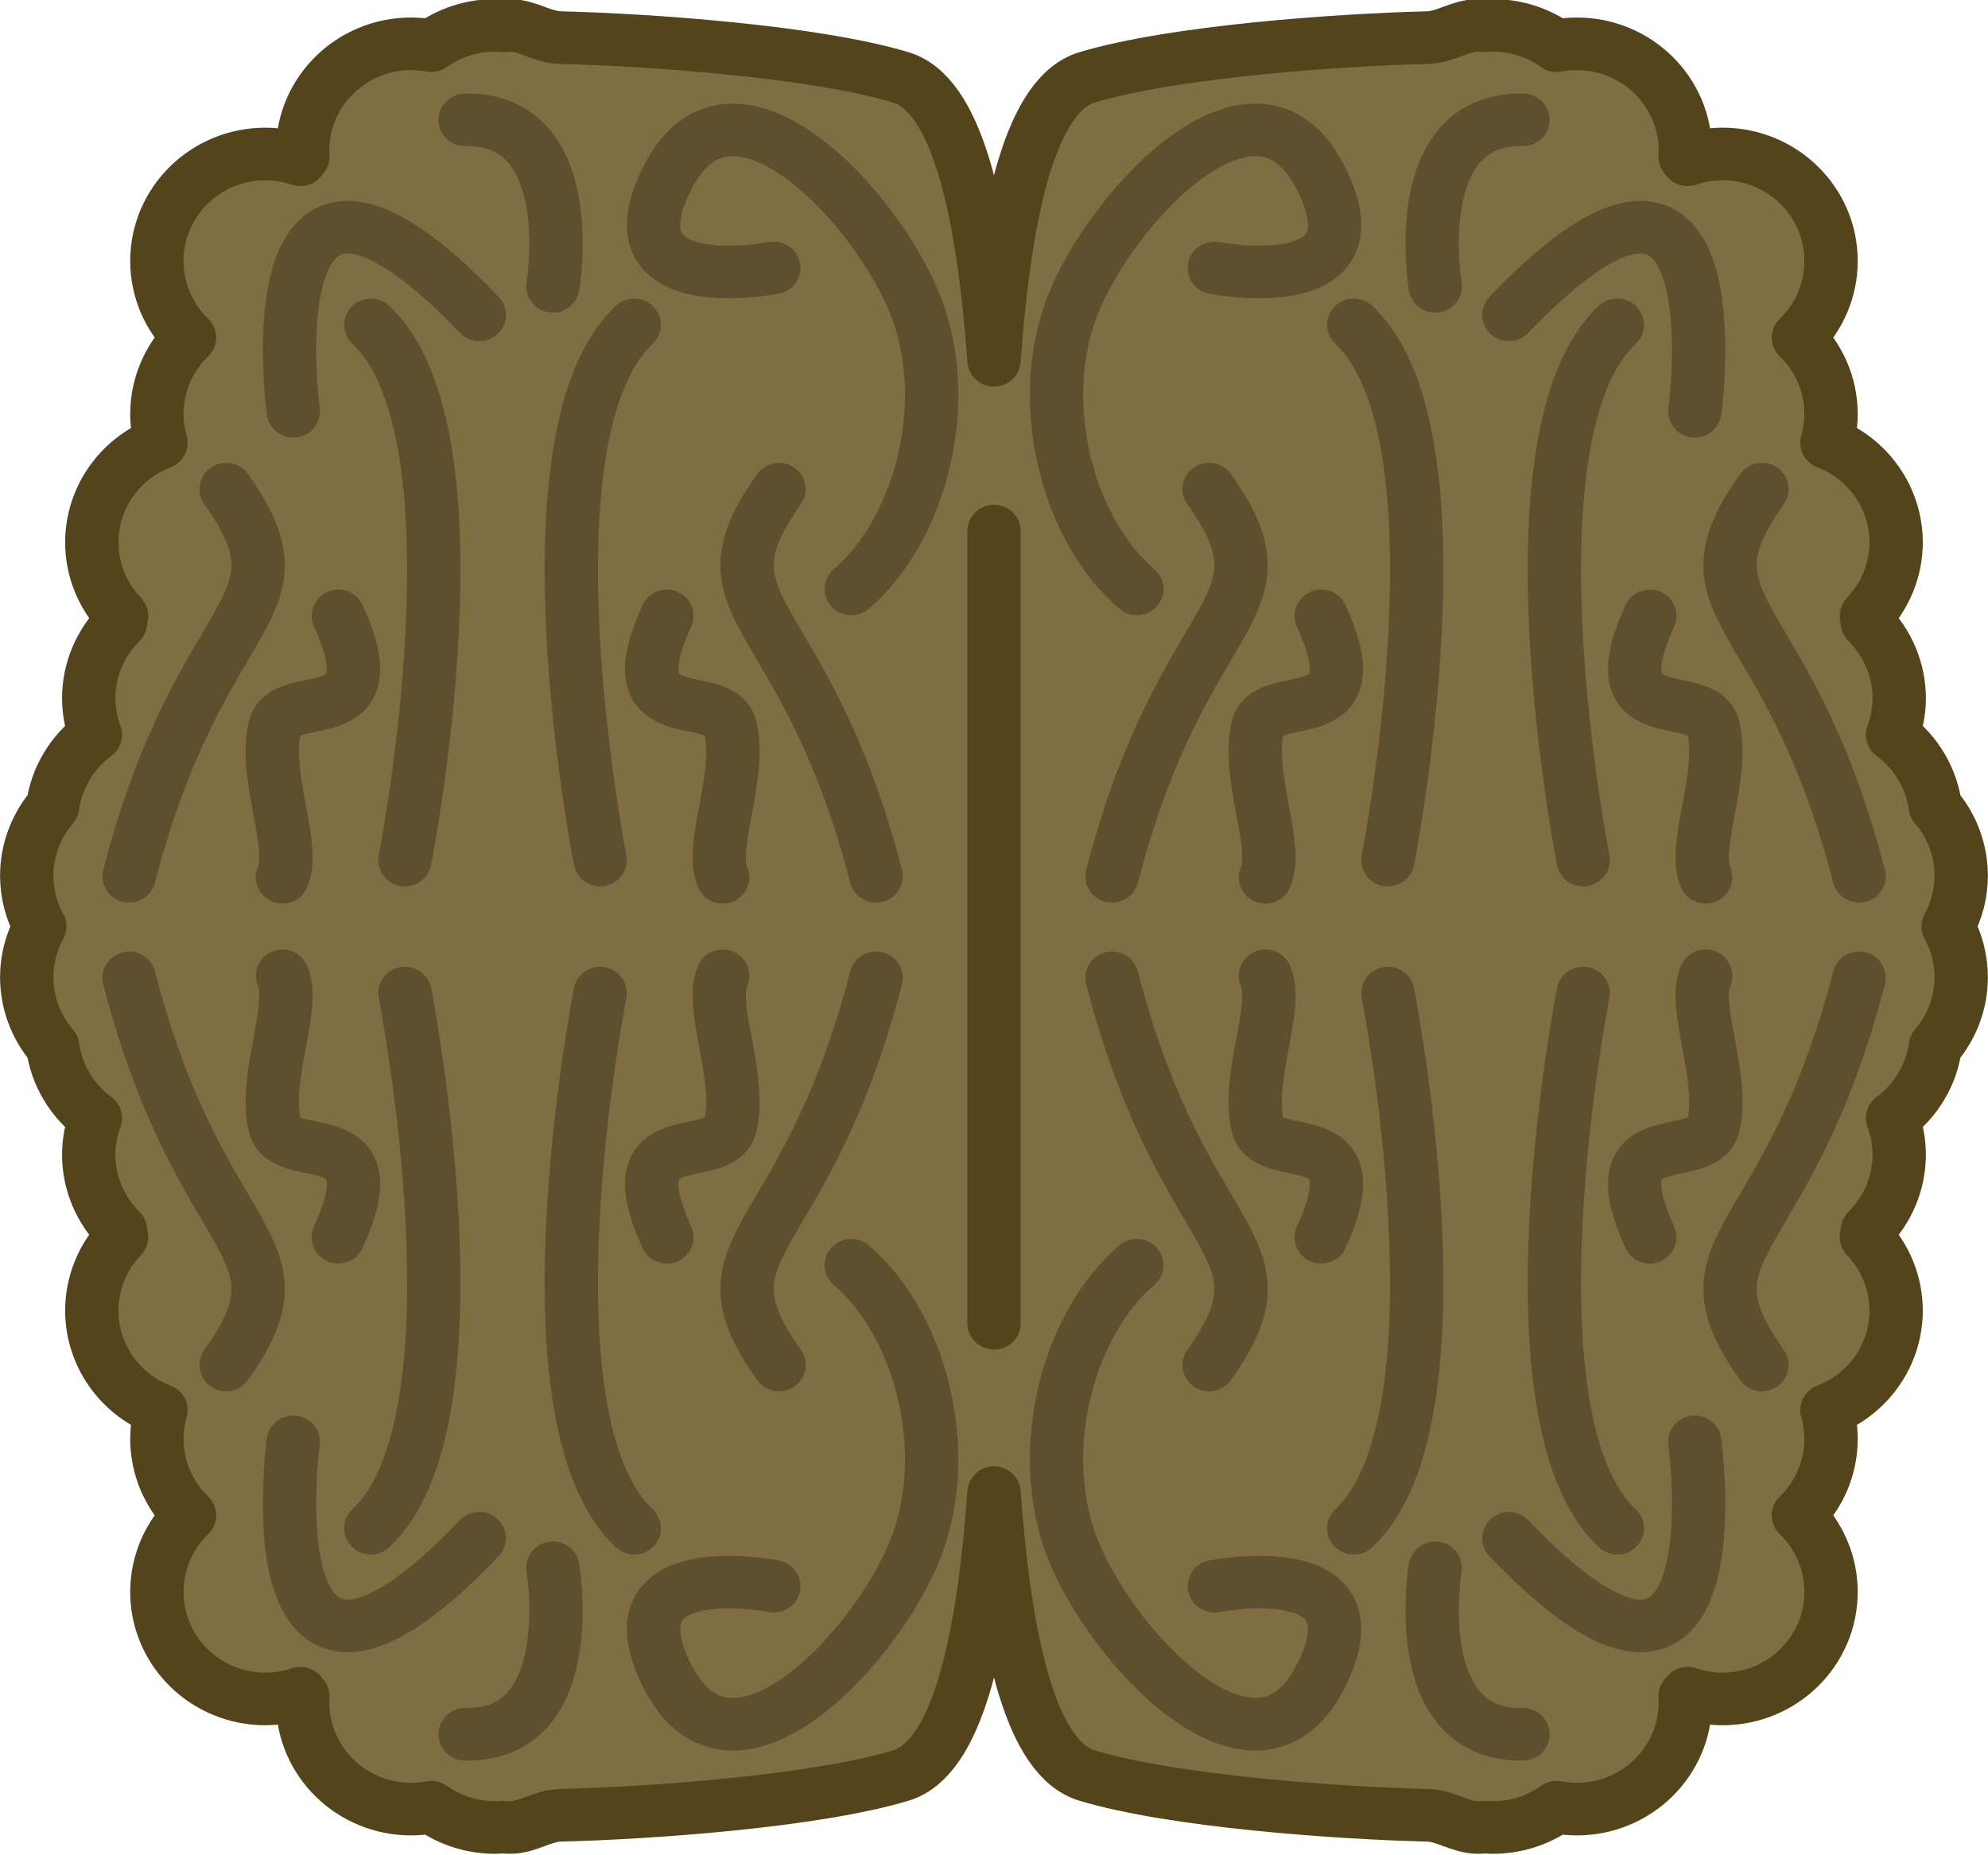
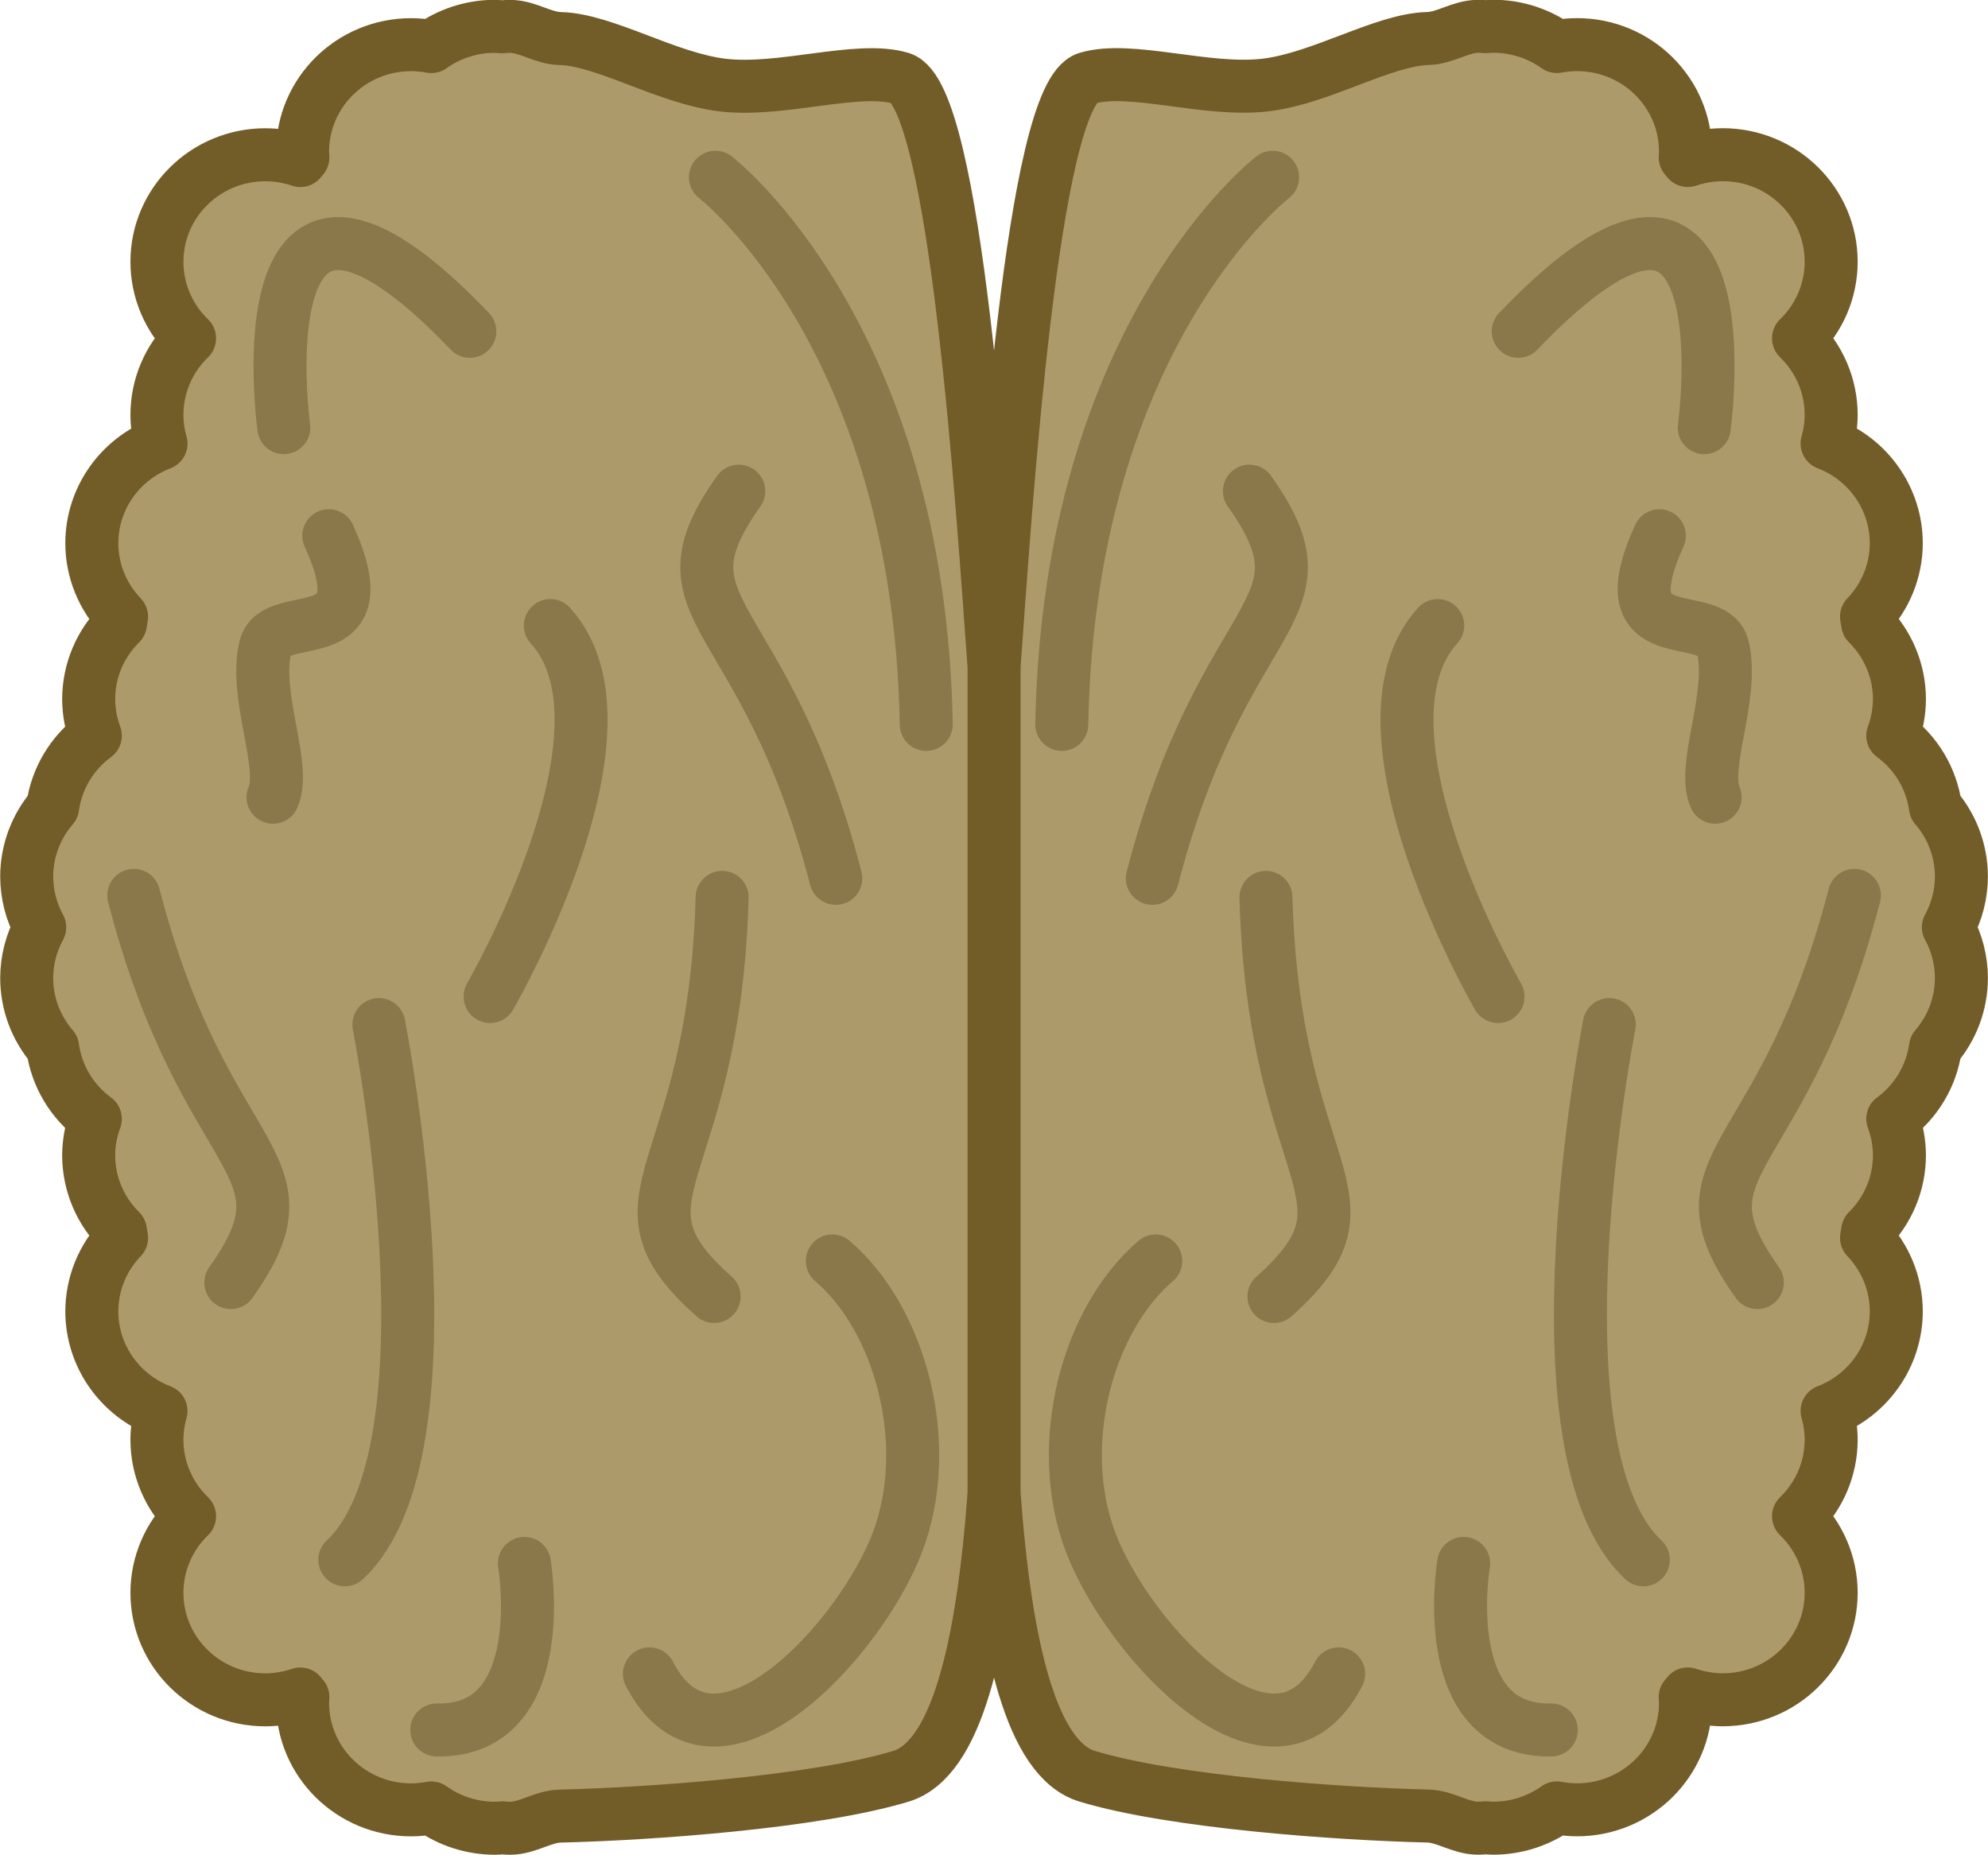
<svg xmlns="http://www.w3.org/2000/svg" width="75.014" height="69.986" version="1.1" viewBox="0 0 19.847 18.517">
-   <g transform="translate(.61035 -278.04)">
-     <g transform="matrix(1.028 0 0 1.0138 -.26042 -3.9683)" stroke-linecap="round" stroke-linejoin="round" stroke-width=".518">
-       <path d="m4.438 278.42a1.054 1.054 0 0 0 -0.59 0.2 1.054 1.054 0 0 0 -0.196 -0.019 1.054 1.054 0 0 0 -1.054 1.054 1.054 1.054 0 0 0 0.003 0.057 3.974 8.736 0 0 0 -0.025 0.031 1.054 1.054 0 0 0 -0.339 -0.057 1.054 1.054 0 0 0 -1.054 1.054 1.054 1.054 0 0 0 0.317 0.754 1.054 1.054 0 0 0 -0.317 0.753 1.054 1.054 0 0 0 0.04 0.283 1.054 1.054 0 0 0 -0.672 0.981 1.054 1.054 0 0 0 0.289 0.724 3.974 8.736 0 0 0 -0.011 0.068 1.054 1.054 0 0 0 -0.308 0.744 1.054 1.054 0 0 0 0.065 0.36 1.054 1.054 0 0 0 -0.415 0.704 1.054 1.054 0 0 0 -0.252 0.684 1.054 1.054 0 0 0 0.127 0.499 1.054 1.054 0 0 0 -0.127 0.499 1.054 1.054 0 0 0 0.252 0.684 1.054 1.054 0 0 0 0.415 0.704 1.054 1.054 0 0 0 -0.065 0.36 1.054 1.054 0 0 0 0.308 0.744 3.974 8.736 0 0 0 0.011 0.068 1.054 1.054 0 0 0 -0.289 0.724 1.054 1.054 0 0 0 0.672 0.981 1.054 1.054 0 0 0 -0.04 0.283 1.054 1.054 0 0 0 0.317 0.753 1.054 1.054 0 0 0 -0.317 0.754 1.054 1.054 0 0 0 1.054 1.054 1.054 1.054 0 0 0 0.339 -0.057 3.974 8.736 0 0 0 0.025 0.031 1.054 1.054 0 0 0 -0.003 0.057 1.054 1.054 0 0 0 1.054 1.054 1.054 1.054 0 0 0 0.196 -0.019 1.054 1.054 0 0 0 0.617 0.2 1.054 1.054 0 0 0 0.075 -4e-3c0.025 3e-3 0.05 4e-3 0.075 4e-3 0.169-6.7e-4 0.316-0.116 0.484-0.12 0.865-0.021 2.474-0.136 3.31-0.392 0.536-0.164 0.794-1.258 0.904-2.786 0.11 1.528 0.367 2.622 0.903 2.786 0.835 0.256 2.444 0.371 3.31 0.392 0.169 4e-3 0.316 0.119 0.484 0.12 0.025 0 0.05-2e-3 0.075-4e-3a1.054 1.054 0 0 0 0.075 4e-3 1.054 1.054 0 0 0 0.617 -0.2 1.054 1.054 0 0 0 0.196 0.019 1.054 1.054 0 0 0 1.054 -1.054 1.054 1.054 0 0 0 -0.003 -0.057 3.974 8.736 0 0 0 0.025 -0.031 1.054 1.054 0 0 0 0.339 0.057 1.054 1.054 0 0 0 1.054 -1.054 1.054 1.054 0 0 0 -0.317 -0.754 1.054 1.054 0 0 0 0.317 -0.753 1.054 1.054 0 0 0 -0.04 -0.283 1.054 1.054 0 0 0 0.672 -0.981 1.054 1.054 0 0 0 -0.289 -0.724 3.974 8.736 0 0 0 0.011 -0.068 1.054 1.054 0 0 0 0.308 -0.744 1.054 1.054 0 0 0 -0.065 -0.36 1.054 1.054 0 0 0 0.415 -0.704 1.054 1.054 0 0 0 0.252 -0.684 1.054 1.054 0 0 0 -0.127 -0.499 1.054 1.054 0 0 0 0.127 -0.499 1.054 1.054 0 0 0 -0.252 -0.684 1.054 1.054 0 0 0 -0.415 -0.704 1.054 1.054 0 0 0 0.065 -0.36 1.054 1.054 0 0 0 -0.308 -0.744 3.974 8.736 0 0 0 -0.011 -0.068 1.054 1.054 0 0 0 0.289 -0.724 1.054 1.054 0 0 0 -0.672 -0.981 1.054 1.054 0 0 0 0.04 -0.283 1.054 1.054 0 0 0 -0.317 -0.753 1.054 1.054 0 0 0 0.317 -0.754 1.054 1.054 0 0 0 -1.054 -1.054 1.054 1.054 0 0 0 -0.339 0.057 3.974 8.736 0 0 0 -0.025 -0.031 1.054 1.054 0 0 0 0.003 -0.057 1.054 1.054 0 0 0 -1.054 -1.054 1.054 1.054 0 0 0 -0.196 0.019 1.054 1.054 0 0 0 -0.617 -0.2 1.054 1.054 0 0 0 -0.075 4e-3c-0.025-3e-3 -0.05-4e-3 -0.075-4e-3 -0.169 6.8e-4 -0.316 0.116-0.484 0.12-0.865 0.021-2.474 0.136-3.31 0.392-0.536 0.164-0.794 1.258-0.903 2.786-0.11-1.528-0.368-2.622-0.904-2.786-0.835-0.256-2.444-0.371-3.31-0.392-0.169-4e-3 -0.316-0.119-0.484-0.12-0.025 0-0.05 1e-3 -0.075 4e-3a1.054 1.054 0 0 0 -0.075 -4e-3 1.054 1.054 0 0 0 -0.027 0z" fill="#806e43" fill-opacity=".996" stroke="#54441c" />
-       <path d="m0.913 287.8c0.692 2.711 1.796 2.596 0.943 3.813" fill="none" stroke="#5e502f" />
-       <path d="m3.592 287.95s0.813 4.187-0.331 5.271" fill="none" stroke="#5e502f" />
-       <path d="m2.403 287.78c0.135 0.301-0.188 0.996-0.075 1.476 0.096 0.409 1.144-0.075 0.617 1.099" fill="none" stroke="#5e502f" />
-       <path d="m8.168 287.8c-0.692 2.711-1.796 2.596-0.943 3.813" fill="none" stroke="#5e502f" />
-       <path d="m5.488 287.95s-0.813 4.187 0.331 5.271" fill="none" stroke="#5e502f" />
-       <path d="m6.678 287.78c-0.135 0.301 0.188 0.996 0.075 1.476-0.096 0.409-1.144-0.075-0.617 1.099" fill="none" stroke="#5e502f" />
-       <path d="m7.927 290.63c0.662 0.572 0.993 1.807 0.632 2.771-0.361 0.964-1.776 2.53-2.409 1.295-0.632-1.235 1.024-0.904 1.024-0.904" fill="none" stroke="#5e502f" />
-       <path d="m2.508 292.37s-0.452 3.344 1.806 0.949" fill="none" stroke="#5e502f" />
-       <path d="m5.029 293.61s0.277 1.661-0.852 1.64" fill="none" stroke="#5e502f" />
-       <path d="m17.714 287.8c-0.692 2.711-1.796 2.596-0.943 3.813" fill="none" stroke="#5e502f" />
-       <path d="m15.035 287.95s-0.813 4.187 0.331 5.271" fill="none" stroke="#5e502f" />
-       <path d="m16.224 287.78c-0.135 0.301 0.188 0.996 0.075 1.476-0.096 0.409-1.144-0.075-0.617 1.099" fill="none" stroke="#5e502f" />
-       <path d="m10.459 287.8c0.692 2.711 1.796 2.596 0.943 3.813" fill="none" stroke="#5e502f" />
-       <path d="m13.138 287.95s0.813 4.187-0.331 5.271" fill="none" stroke="#5e502f" />
-       <path d="m11.949 287.78c0.135 0.301-0.188 0.996-0.075 1.476 0.096 0.409 1.144-0.075 0.617 1.099" fill="none" stroke="#5e502f" />
-       <path d="m10.7 290.63c-0.662 0.572-0.993 1.807-0.632 2.771 0.361 0.964 1.776 2.53 2.409 1.295 0.632-1.235-1.024-0.904-1.024-0.904" fill="none" stroke="#5e502f" />
-       <path d="m16.119 292.37s0.452 3.344-1.806 0.949" fill="none" stroke="#5e502f" />
-       <path d="m13.598 293.61s-0.277 1.661 0.852 1.64" fill="none" stroke="#5e502f" />
-       <path d="m0.913 286.8c0.692-2.711 1.796-2.596 0.943-3.813" fill="none" stroke="#5e502f" />
-       <path d="m3.592 286.64s0.813-4.187-0.331-5.271" fill="none" stroke="#5e502f" />
-       <path d="m2.403 286.81c0.135-0.301-0.188-0.996-0.075-1.476 0.096-0.409 1.144 0.075 0.617-1.099" fill="none" stroke="#5e502f" />
-       <path d="m8.168 286.8c-0.692-2.711-1.796-2.596-0.943-3.813" fill="none" stroke="#5e502f" />
-       <path d="m5.488 286.64s-0.813-4.187 0.331-5.271" fill="none" stroke="#5e502f" />
-       <path d="m6.678 286.81c-0.135-0.301 0.188-0.996 0.075-1.476-0.096-0.409-1.144 0.075-0.617-1.099" fill="none" stroke="#5e502f" />
-       <path d="m7.927 283.97c0.662-0.572 0.993-1.807 0.632-2.771-0.361-0.964-1.776-2.53-2.409-1.295-0.632 1.235 1.024 0.904 1.024 0.904" fill="none" stroke="#5e502f" />
-       <path d="m2.508 282.22s-0.452-3.344 1.806-0.949" fill="none" stroke="#5e502f" />
-       <path d="m5.029 280.99s0.277-1.661-0.852-1.64" fill="none" stroke="#5e502f" />
-       <path d="m17.714 286.8c-0.692-2.711-1.796-2.596-0.943-3.813" fill="none" stroke="#5e502f" />
-       <path d="m15.035 286.64s-0.813-4.187 0.331-5.271" fill="none" stroke="#5e502f" />
-       <path d="m16.224 286.81c-0.135-0.301 0.188-0.996 0.075-1.476-0.096-0.409-1.144 0.075-0.617-1.099" fill="none" stroke="#5e502f" />
-       <path d="m10.459 286.8c0.692-2.711 1.796-2.596 0.943-3.813" fill="none" stroke="#5e502f" />
-       <path d="m13.138 286.64s0.813-4.187-0.331-5.271" fill="none" stroke="#5e502f" />
-       <path d="m11.949 286.81c0.135-0.301-0.188-0.996-0.075-1.476 0.096-0.409 1.144 0.075 0.617-1.099" fill="none" stroke="#5e502f" />
-       <path d="m10.7 283.97c-0.662-0.572-0.993-1.807-0.632-2.771 0.361-0.964 1.776-2.53 2.409-1.295 0.632 1.235-1.024 0.904-1.024 0.904" fill="none" stroke="#5e502f" />
-       <path d="m16.119 282.22s0.452-3.344-1.806-0.949" fill="none" stroke="#5e502f" />
-       <path d="m13.598 280.99s-0.277-1.661 0.852-1.64" fill="none" stroke="#5e502f" />
-       <path d="m9.313 283.4v7.802" fill="none" stroke="#54441c" />
-     </g>
+   <g transform="translate(.61035 -278.04)" stroke-linecap="round" stroke-linejoin="round">
+     <path transform="matrix(.26458 0 0 .26458 -.61035 278.04)" d="m18.566 0.994c-0.825 0.023-1.624 0.286-2.293 0.764-0.251-0.048-0.506-0.072-0.762-0.072-2.26 4.157e-4 -4.093 1.809-4.094 4.039 0.002 0.072 0.006 0.145 0.012 0.217-0.033 0.039-0.065 0.078-0.098 0.117-0.424-0.144-0.87-0.217-1.318-0.219-2.26 4.157e-4 -4.091 1.809-4.092 4.039 3.207e-4 1.087 0.444 2.129 1.232 2.889-0.787 0.759-1.231 1.799-1.232 2.885 0.001 0.367 0.053 0.733 0.154 1.086-1.572 0.603-2.61 2.095-2.611 3.76 0.001 1.032 0.404 2.024 1.123 2.773-0.015 0.087-0.029 0.174-0.043 0.262-0.766 0.757-1.198 1.782-1.199 2.852 0.002 0.47 0.087 0.938 0.252 1.379-0.883 0.648-1.463 1.619-1.611 2.695-0.632 0.731-0.979 1.66-0.979 2.621 0.002 0.668 0.17 1.325 0.492 1.912-0.322 0.587-0.49 1.246-0.492 1.914-1.034e-4 0.961 0.347 1.89 0.979 2.621 0.148 1.076 0.728 2.047 1.611 2.695-0.165 0.441-0.25 0.907-0.252 1.377 0.001 1.069 0.433 2.095 1.199 2.852 0.014 0.087 0.028 0.174 0.043 0.262-0.719 0.749-1.122 1.743-1.123 2.775 0.002 1.665 1.039 3.157 2.611 3.76-0.101 0.353-0.153 0.719-0.154 1.086 0.002 1.086 0.445 2.126 1.232 2.885-0.788 0.76-1.232 1.801-1.232 2.889 4.381e-4 2.231 1.831 4.039 4.092 4.039 0.448-0.001 0.894-0.077 1.318-0.221 0.032 0.039 0.065 0.08 0.098 0.119-0.006 0.072-0.01 0.143-0.012 0.215 4.38e-4 2.231 1.833 4.039 4.094 4.039 0.256-5.29e-4 0.511-0.027 0.762-0.072 0.697 0.497 1.536 0.765 2.397 0.766 0.098-0.002 0.196-0.008 0.293-0.016 0.097 0.011 0.195 0.016 0.293 0.016 0.655-0.003 1.226-0.443 1.881-0.459 3.362-0.08 9.614-0.521 12.859-1.502 2.084-0.63 3.085-4.818 3.512-10.674v-31.197c-0.427-5.856-1.428-21.577-3.512-22.207-1.623-0.491-4.511 0.525-6.744 0.254-2.105-0.256-4.434-1.714-6.115-1.754-0.655-0.015-1.226-0.456-1.881-0.459-0.098 0-0.196 0.003-0.293 0.016-0.097-0.008-0.195-0.016-0.293-0.016-0.034-4.1574e-4 -0.069-4.1574e-4 -0.104 0zm37.195 0c-0.655 0.003-1.226 0.444-1.881 0.459-1.681 0.04-4.01 1.498-6.115 1.754-2.233 0.271-5.121-0.745-6.744-0.254-2.084 0.63-3.085 16.351-3.512 22.207v31.197c0.427 5.856 1.428 10.044 3.512 10.674 3.245 0.981 9.497 1.422 12.859 1.502 0.655 0.016 1.226 0.456 1.881 0.459 0.098 0 0.196-0.004 0.293-0.016 0.097 0.008 0.195 0.014 0.293 0.016 0.86-1.89e-4 1.699-0.269 2.397-0.766 0.251 0.046 0.506 0.072 0.762 0.072 2.26-4.16e-4 4.093-1.809 4.094-4.039-0.002-0.072-0.006-0.143-0.012-0.215 0.033-0.039 0.065-0.08 0.098-0.119 0.424 0.144 0.87 0.219 1.318 0.221 2.26-4.15e-4 4.091-1.809 4.092-4.039-3.21e-4 -1.087-0.444-2.129-1.232-2.889 0.787-0.759 1.231-1.799 1.232-2.885-0.001-0.367-0.053-0.733-0.154-1.086 1.572-0.603 2.61-2.095 2.611-3.76-0.001-1.032-0.404-2.026-1.123-2.775 0.015-0.087 0.029-0.174 0.043-0.262 0.766-0.757 1.198-1.782 1.199-2.852-0.002-0.47-0.087-0.936-0.252-1.377 0.883-0.648 1.463-1.619 1.611-2.695 0.632-0.731 0.979-1.66 0.979-2.621-0.002-0.668-0.17-1.327-0.492-1.914 0.322-0.587 0.49-1.244 0.492-1.912 9.4e-5 -0.961-0.347-1.89-0.979-2.621-0.148-1.076-0.728-2.047-1.611-2.695 0.165-0.441 0.25-0.909 0.252-1.379-0.001-1.069-0.433-2.095-1.199-2.852-0.014-0.087-0.028-0.174-0.043-0.262 0.719-0.749 1.122-1.741 1.123-2.773-0.002-1.665-1.039-3.157-2.611-3.76 0.101-0.353 0.153-0.719 0.154-1.086-0.002-1.086-0.445-2.126-1.232-2.885 0.788-0.76 1.232-1.801 1.232-2.889-4.38e-4 -2.231-1.831-4.039-4.092-4.039-0.448 0.002-0.894 0.075-1.318 0.219-0.032-0.039-0.065-0.078-0.098-0.117 0.006-0.072 0.01-0.145 0.012-0.217-4.38e-4 -2.231-1.833-4.039-4.094-4.039-0.256 3.779e-4 -0.511 0.025-0.762 0.072-0.669-0.478-1.468-0.741-2.293-0.764-0.034-4.1574e-4 -0.069-4.1574e-4 -0.104 0-0.098 0-0.196 0.008-0.293 0.016-0.097-0.012-0.195-0.016-0.293-0.016z" fill="#ad9a6b" fill-opacity=".996" stroke="#725d29" stroke-width="2" />
+     <path d="m0.725 286.98c0.712 2.748 1.846 2.632 0.969 3.866" fill="none" stroke="#8a784a" stroke-width=".529" />
+     <path d="m3.172 288.27s0.836 4.245-0.34 5.344" fill="none" stroke="#8a784a" stroke-width=".529" />
+     <path d="m6.599 287c-0.079 2.838-1.21 2.978-0.08 3.985" fill="none" stroke="#8a784a" stroke-width=".529" />
+     <path d="m7.699 290.63c0.681 0.58 1.021 1.832 0.65 2.81-0.371 0.977-1.826 2.565-2.476 1.313" fill="none" stroke="#8a784a" stroke-width=".529" />
+     <path d="m4.625 293.65s0.284 1.684-0.875 1.663" fill="none" stroke="#8a784a" stroke-width=".529" />
+     <path d="m4.282 287.99s1.549-2.666 0.602-3.704" fill="none" stroke="#8a784a" stroke-width=".529" />
+     <path d="m2.115 286c0.139-0.305-0.193-1.01-0.077-1.496 0.099-0.415 1.176 0.076 0.634-1.115" fill="none" stroke="#8a784a" stroke-width=".529" />
+     <path d="m7.734 286.81c-0.712-2.748-1.846-2.632-0.969-3.866" fill="none" stroke="#8a784a" stroke-width=".529" />
+     <path d="m2.223 282.31s-0.464-3.39 1.857-0.962" fill="none" stroke="#8a784a" stroke-width=".529" />
+     <path d="m6.532 279.81s2.034 1.561 2.105 5.463" fill="none" stroke="#8a784a" stroke-width=".529" />
+     <path d="m17.903 286.98c-0.712 2.748-1.846 2.632-0.969 3.866" fill="none" stroke="#8a784a" stroke-width=".529" />
+     <path d="m15.456 288.27s-0.836 4.245 0.34 5.344" fill="none" stroke="#8a784a" stroke-width=".529" />
+     <path d="m12.028 287c0.079 2.838 1.21 2.978 0.08 3.985" fill="none" stroke="#8a784a" stroke-width=".529" />
+     <path d="m10.928 290.63c-0.681 0.58-1.021 1.832-0.65 2.81 0.371 0.977 1.826 2.565 2.476 1.313" fill="none" stroke="#8a784a" stroke-width=".529" />
+     <path d="m14.002 293.65s-0.284 1.684 0.875 1.663" fill="none" stroke="#8a784a" stroke-width=".529" />
+     <path d="m14.345 287.99s-1.549-2.666-0.602-3.704" fill="none" stroke="#8a784a" stroke-width=".529" />
+     <path d="m16.513 286c-0.139-0.305 0.193-1.01 0.077-1.496-0.099-0.415-1.176 0.076-0.634-1.115" fill="none" stroke="#8a784a" stroke-width=".529" />
+     <path d="m10.894 286.81c0.712-2.748 1.846-2.632 0.969-3.866" fill="none" stroke="#8a784a" stroke-width=".529" />
+     <path d="m16.404 282.31s0.464-3.39-1.857-0.962" fill="none" stroke="#8a784a" stroke-width=".529" />
+     <path d="m12.095 279.81s-2.034 1.561-2.105 5.463" fill="none" stroke="#8a784a" stroke-width=".529" />
  </g>
</svg>
